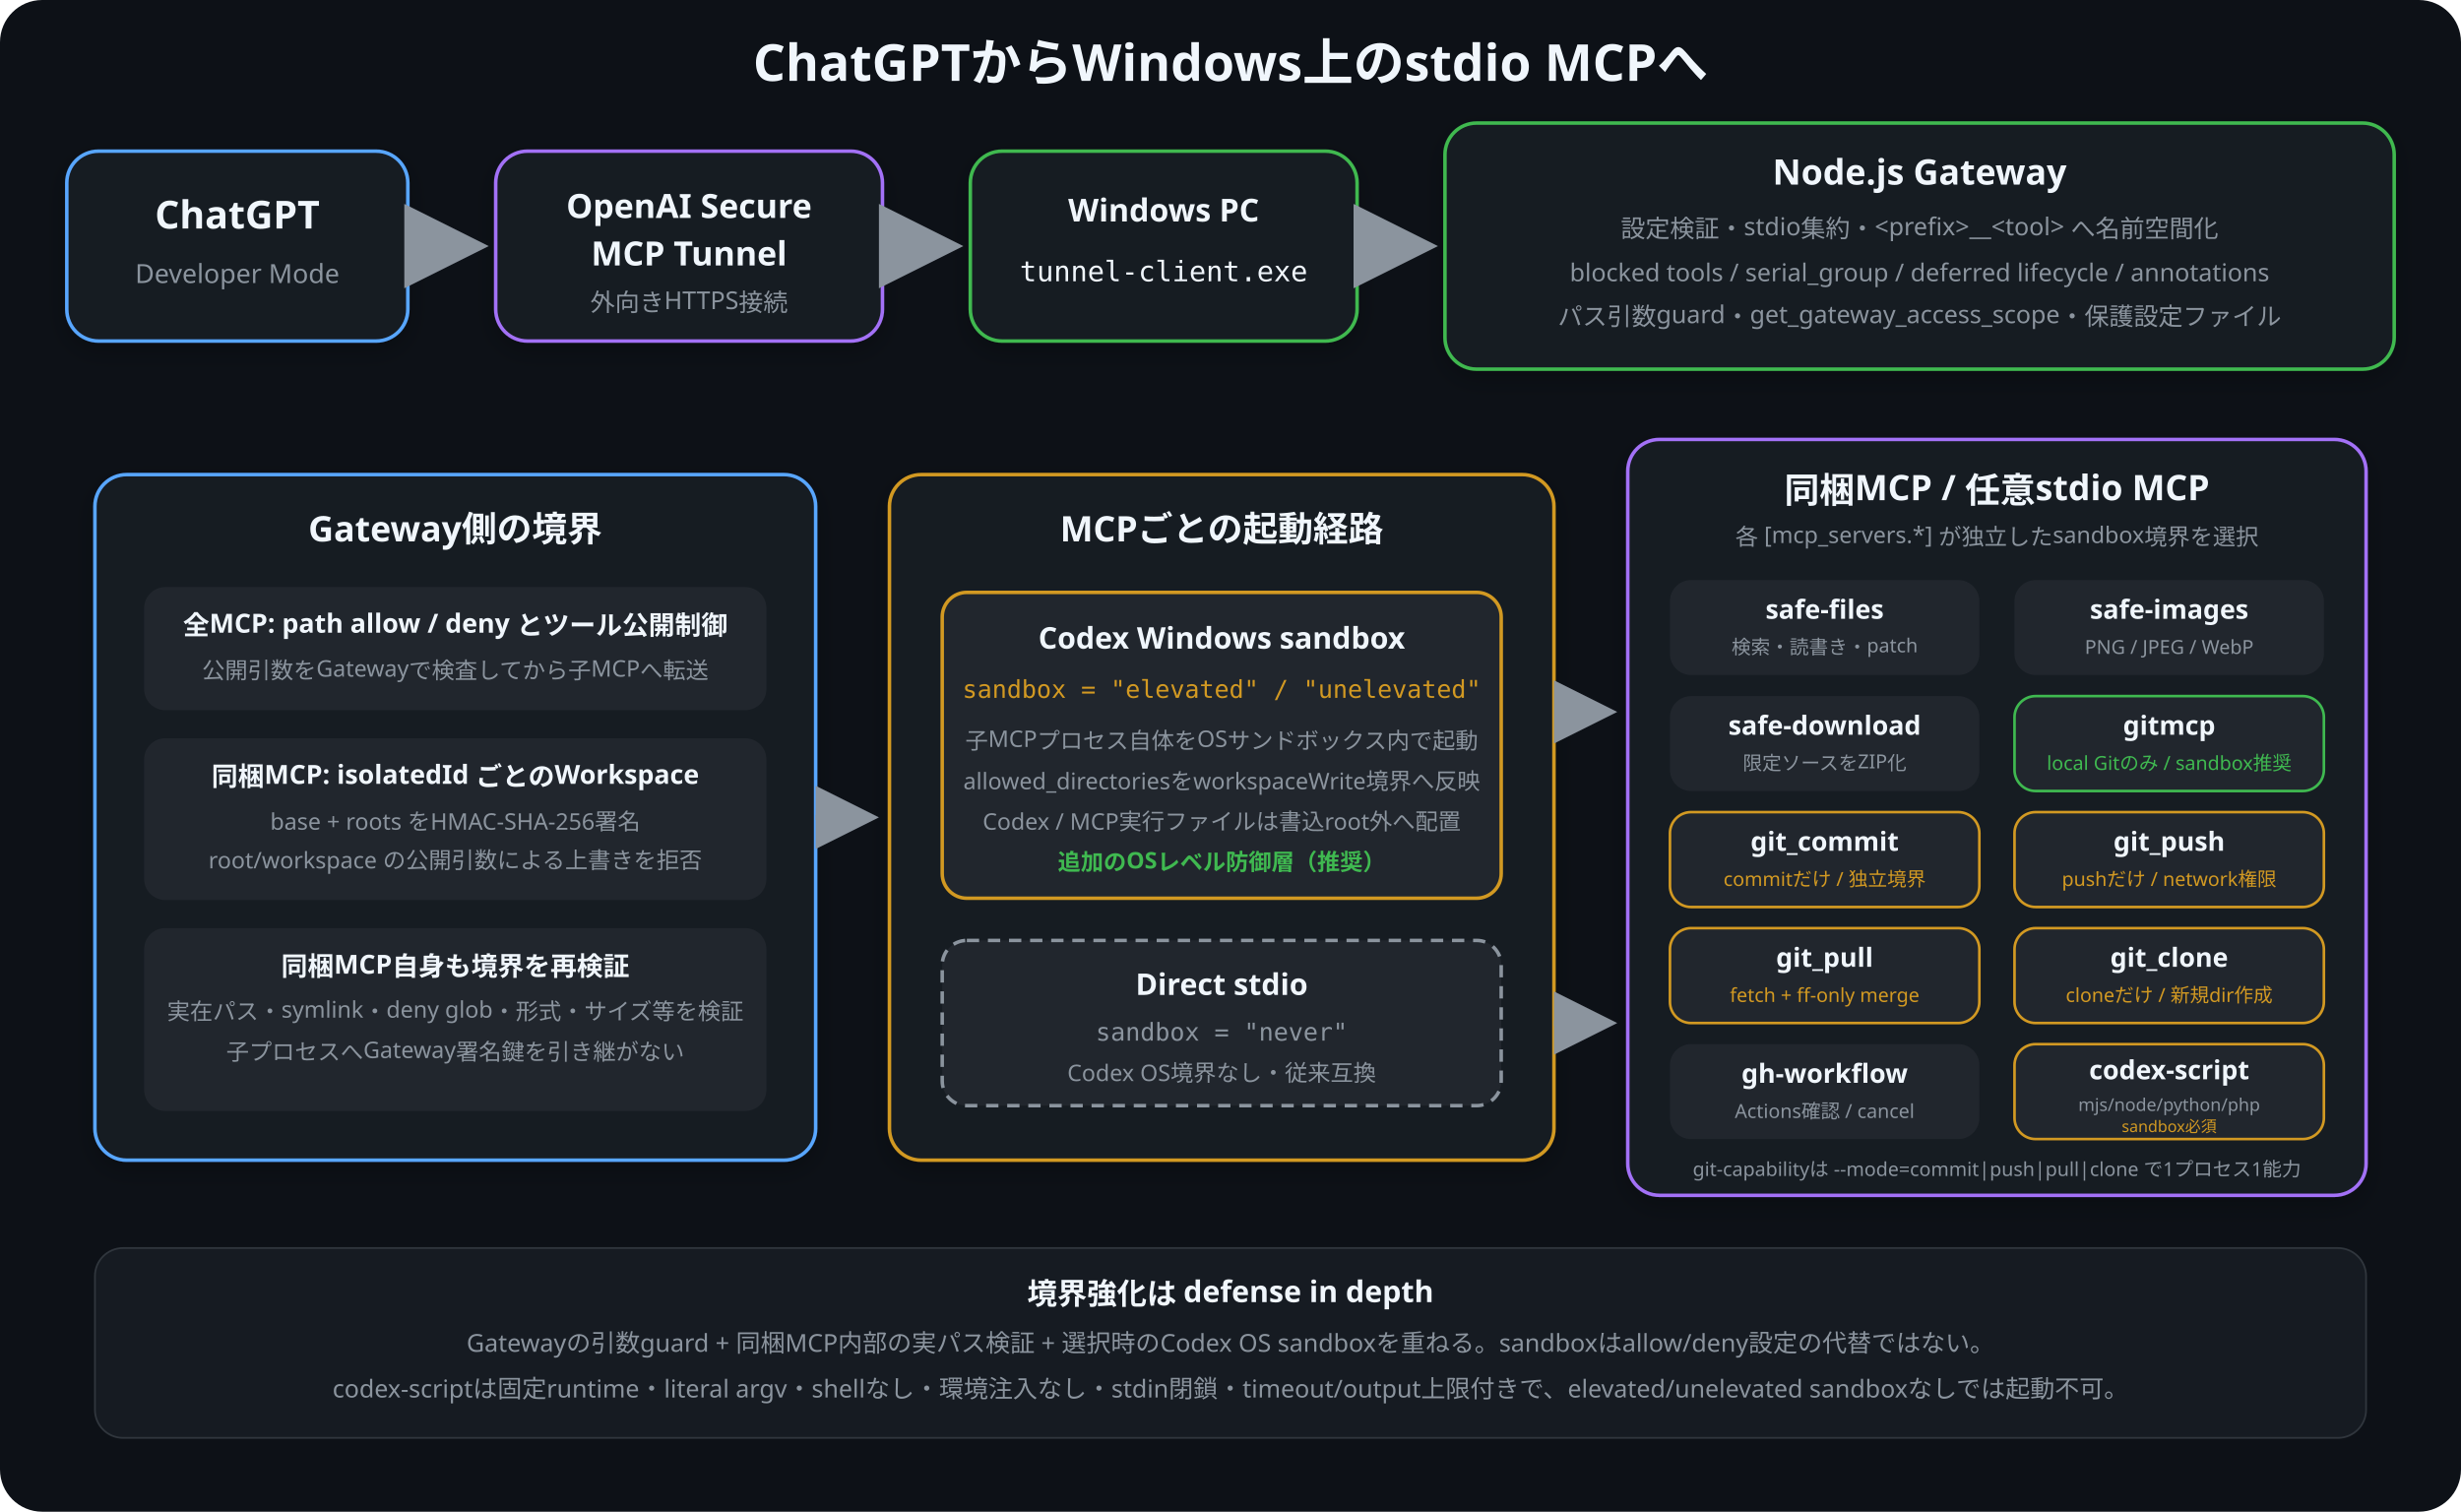
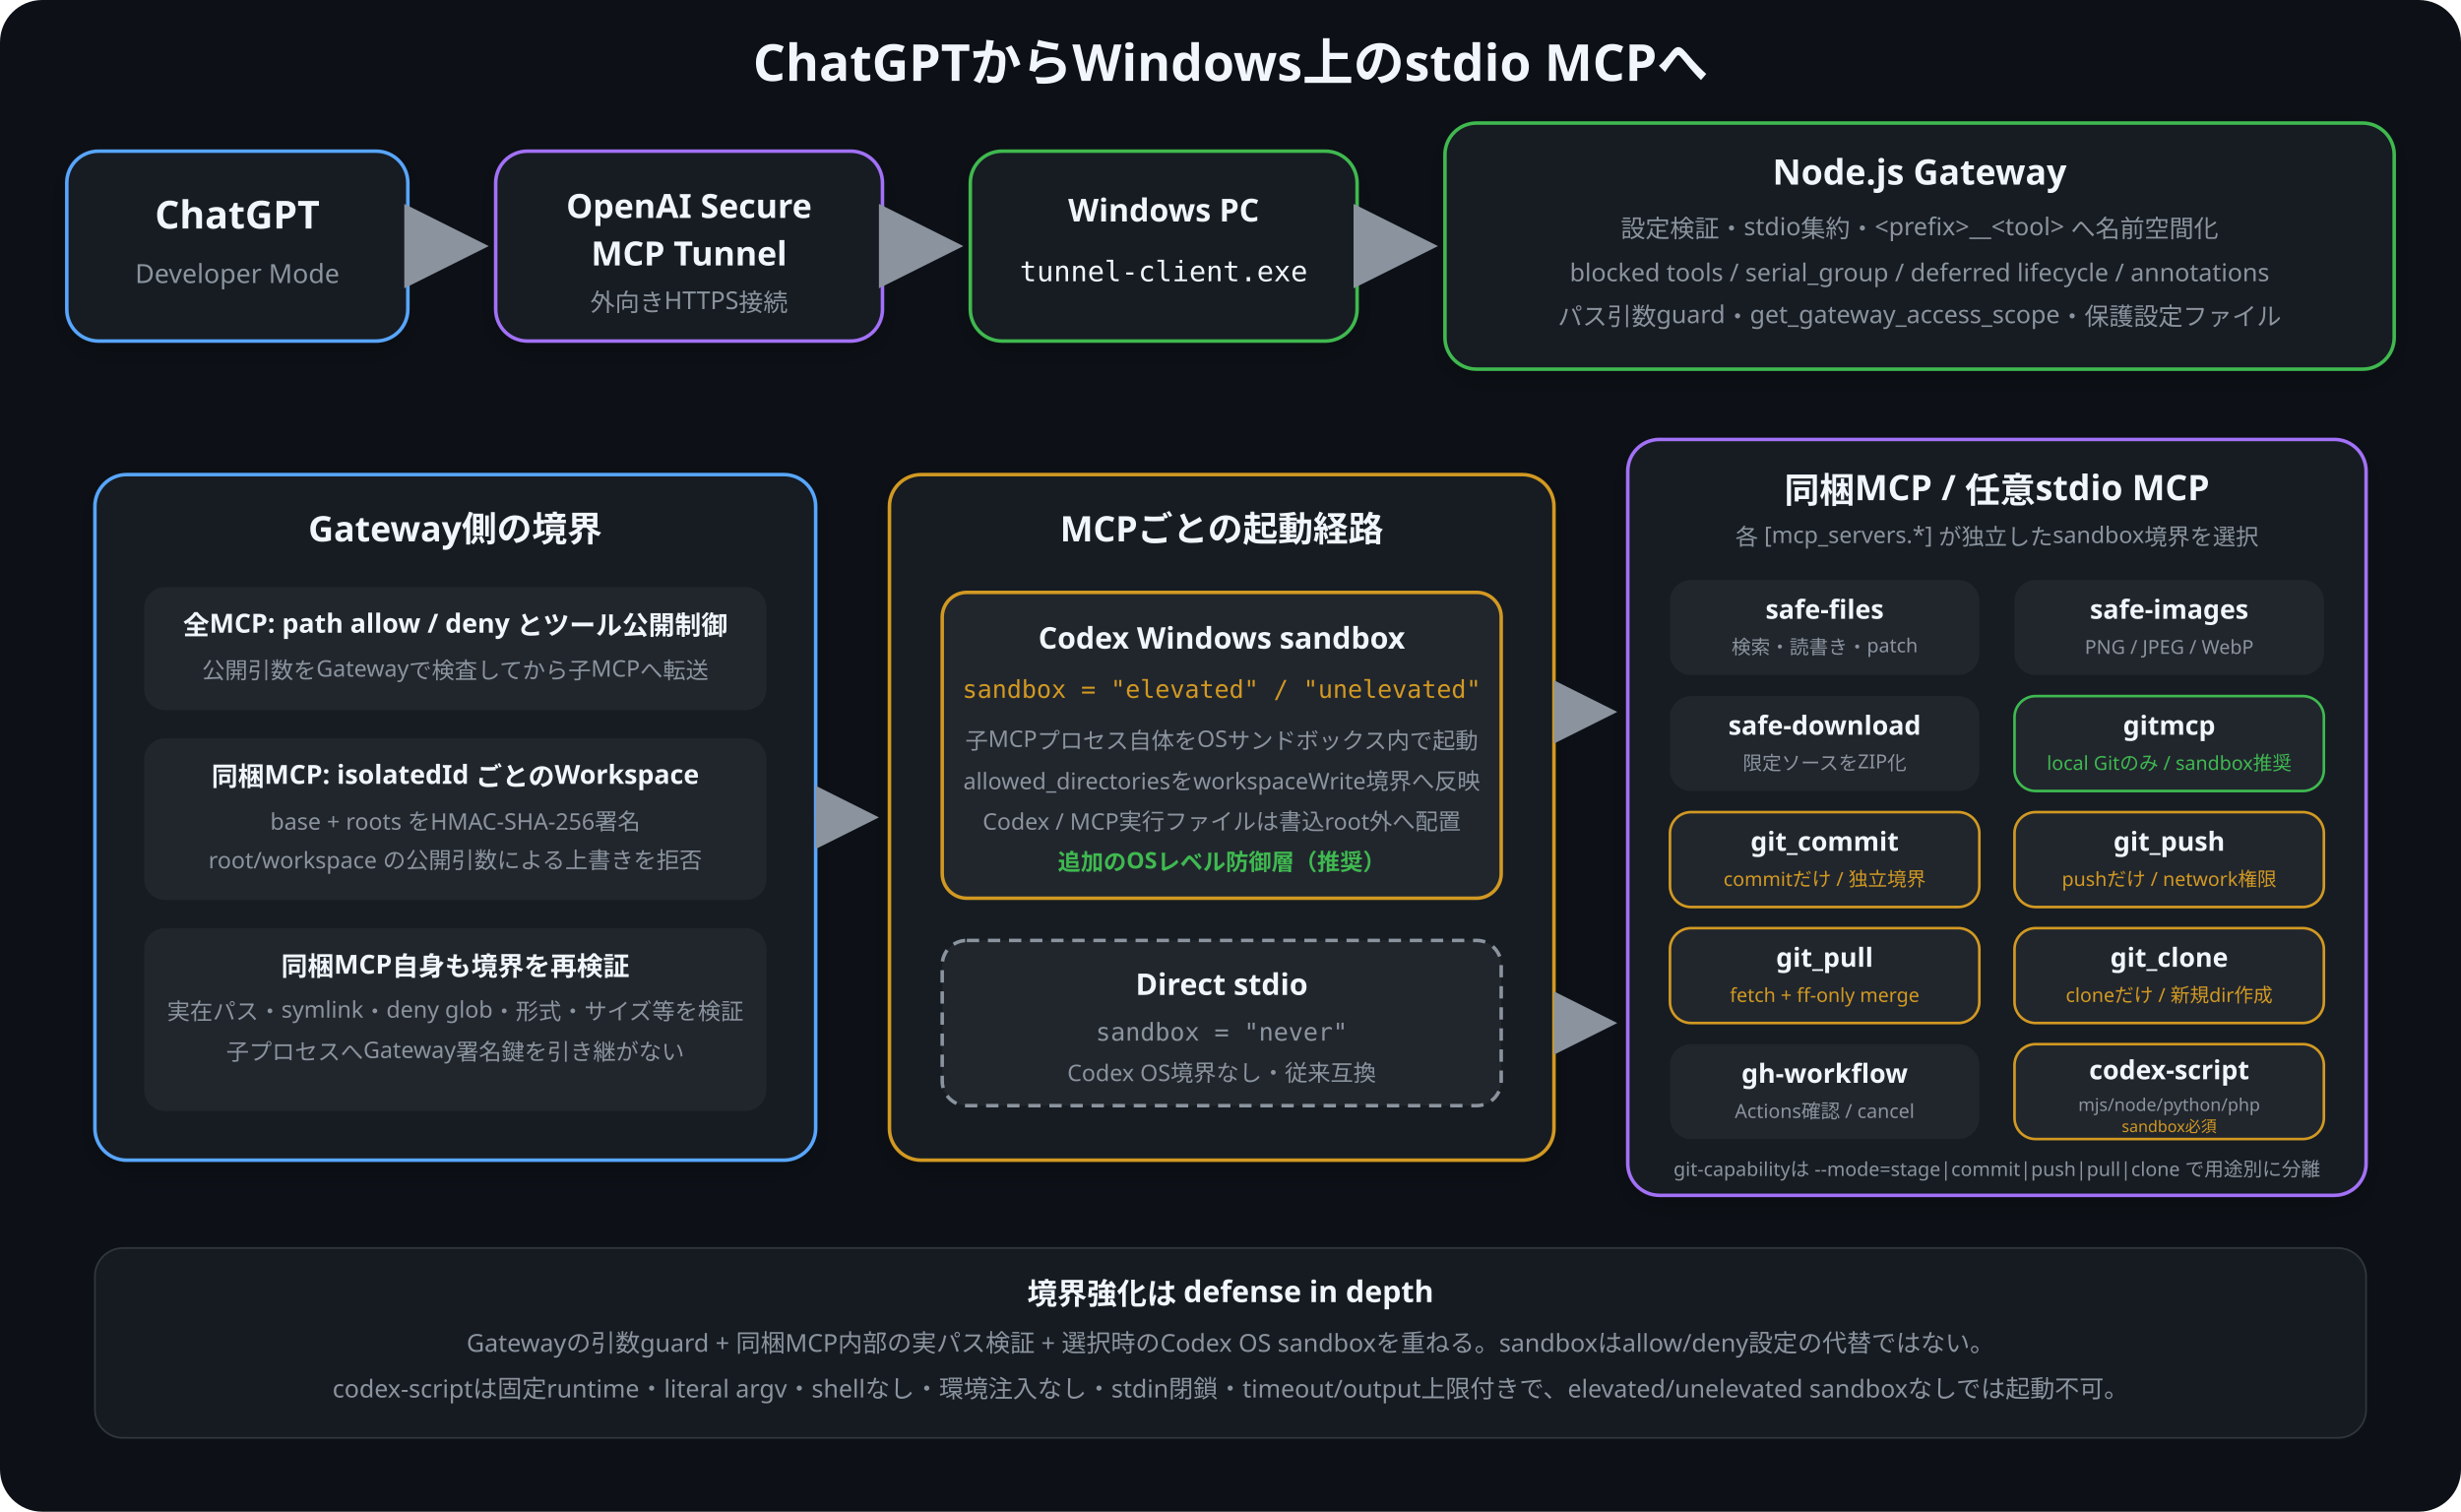
<svg xmlns="http://www.w3.org/2000/svg" width="1400" height="860" viewBox="0 0 1400 860" role="img" aria-labelledby="title desc">
  <defs>
    <marker id="arrow" markerWidth="12" markerHeight="12" refX="10" refY="6" orient="auto" markerUnits="strokeWidth">
      <path d="M0,0 L12,6 L0,12 z" fill="#8b949e" />
    </marker>
    <filter id="shadow" x="-20%" y="-20%" width="140%" height="140%">
      <feDropShadow dx="0" dy="5" stdDeviation="7" flood-color="#000000" flood-opacity="0.24" />
    </filter>
  </defs>
  <rect width="1400" height="860" rx="24" fill="#0d1117" />
  <text x="700" y="46" text-anchor="middle" fill="#f0f6fc" font-family="Segoe UI, sans-serif" font-size="29" font-weight="700">ChatGPTからWindows上のstdio MCPへ</text>
  <rect x="38" y="86" width="194" height="108" rx="18" fill="#161b22" stroke="#58a6ff" stroke-width="2" filter="url(#shadow)" />
  <text x="135" y="130" text-anchor="middle" fill="#f0f6fc" font-family="Segoe UI, sans-serif" font-size="22" font-weight="700">ChatGPT</text>
  <text x="135" y="161" text-anchor="middle" fill="#8b949e" font-family="Segoe UI, sans-serif" font-size="15">Developer Mode</text>
  <rect x="282" y="86" width="220" height="108" rx="18" fill="#161b22" stroke="#a371f7" stroke-width="2" filter="url(#shadow)" />
  <text x="392" y="124" text-anchor="middle" fill="#f0f6fc" font-family="Segoe UI, sans-serif" font-size="19" font-weight="700">OpenAI Secure</text>
  <text x="392" y="151" text-anchor="middle" fill="#f0f6fc" font-family="Segoe UI, sans-serif" font-size="19" font-weight="700">MCP Tunnel</text>
  <text x="392" y="177" text-anchor="middle" fill="#8b949e" font-family="Segoe UI, sans-serif" font-size="14">外向きHTTPS接続</text>
  <rect x="552" y="86" width="220" height="108" rx="18" fill="#161b22" stroke="#3fb950" stroke-width="2" filter="url(#shadow)" />
  <text x="662" y="126" text-anchor="middle" fill="#f0f6fc" font-family="Segoe UI, sans-serif" font-size="18" font-weight="700">Windows PC</text>
  <text x="662" y="160" text-anchor="middle" fill="#f0f6fc" font-family="Consolas, monospace" font-size="16">tunnel-client.exe</text>
  <rect x="822" y="70" width="540" height="140" rx="18" fill="#161b22" stroke="#3fb950" stroke-width="2" filter="url(#shadow)" />
  <text x="1092" y="105" text-anchor="middle" fill="#f0f6fc" font-family="Segoe UI, sans-serif" font-size="20" font-weight="700">Node.js Gateway</text>
  <text x="1092" y="135" text-anchor="middle" fill="#8b949e" font-family="Segoe UI, sans-serif" font-size="14">設定検証・stdio集約・&lt;prefix&gt;__&lt;tool&gt; へ名前空間化</text>
  <text x="1092" y="160" text-anchor="middle" fill="#8b949e" font-family="Segoe UI, sans-serif" font-size="14">blocked tools / serial_group / deferred lifecycle / annotations</text>
  <text x="1092" y="185" text-anchor="middle" fill="#8b949e" font-family="Segoe UI, sans-serif" font-size="14">パス引数guard・get_gateway_access_scope・保護設定ファイル</text>
  <line x1="232" y1="140" x2="270" y2="140" stroke="#8b949e" stroke-width="4" marker-end="url(#arrow)" />
  <line x1="502" y1="140" x2="540" y2="140" stroke="#8b949e" stroke-width="4" marker-end="url(#arrow)" />
  <line x1="772" y1="140" x2="810" y2="140" stroke="#8b949e" stroke-width="4" marker-end="url(#arrow)" />
  <rect x="54" y="270" width="410" height="390" rx="18" fill="#161b22" stroke="#58a6ff" stroke-width="2" filter="url(#shadow)" />
  <text x="259" y="308" text-anchor="middle" fill="#f0f6fc" font-family="Segoe UI, sans-serif" font-size="20" font-weight="700">Gateway側の境界</text>
  <rect x="82" y="334" width="354" height="70" rx="12" fill="#21262d" />
  <text x="259" y="361" text-anchor="middle" fill="#f0f6fc" font-family="Segoe UI, sans-serif" font-size="15" font-weight="700">全MCP: path allow / deny とツール公開制御</text>
  <text x="259" y="386" text-anchor="middle" fill="#8b949e" font-family="Segoe UI, sans-serif" font-size="13">公開引数をGatewayで検査してから子MCPへ転送</text>
  <rect x="82" y="420" width="354" height="92" rx="12" fill="#21262d" />
  <text x="259" y="447" text-anchor="middle" fill="#f0f6fc" font-family="Segoe UI, sans-serif" font-size="15" font-weight="700">同梱MCP: isolatedId ごとのWorkspace</text>
  <text x="259" y="472" text-anchor="middle" fill="#8b949e" font-family="Segoe UI, sans-serif" font-size="13">base + roots をHMAC-SHA-256署名</text>
  <text x="259" y="494" text-anchor="middle" fill="#8b949e" font-family="Segoe UI, sans-serif" font-size="13">root/workspace の公開引数による上書きを拒否</text>
  <rect x="82" y="528" width="354" height="104" rx="12" fill="#21262d" />
  <text x="259" y="555" text-anchor="middle" fill="#f0f6fc" font-family="Segoe UI, sans-serif" font-size="15" font-weight="700">同梱MCP自身も境界を再検証</text>
  <text x="259" y="580" text-anchor="middle" fill="#8b949e" font-family="Segoe UI, sans-serif" font-size="13">実在パス・symlink・deny glob・形式・サイズ等を検証</text>
  <text x="259" y="603" text-anchor="middle" fill="#8b949e" font-family="Segoe UI, sans-serif" font-size="13">子プロセスへGateway署名鍵を引き継がない</text>
  <rect x="506" y="270" width="378" height="390" rx="18" fill="#161b22" stroke="#d29922" stroke-width="2" filter="url(#shadow)" />
  <text x="695" y="308" text-anchor="middle" fill="#f0f6fc" font-family="Segoe UI, sans-serif" font-size="20" font-weight="700">MCPごとの起動経路</text>
  <rect x="536" y="337" width="318" height="174" rx="14" fill="#21262d" stroke="#d29922" stroke-width="2" />
  <text x="695" y="369" text-anchor="middle" fill="#f0f6fc" font-family="Segoe UI, sans-serif" font-size="17" font-weight="700">Codex Windows sandbox</text>
  <text x="695" y="397" text-anchor="middle" fill="#d29922" font-family="Consolas, monospace" font-size="14">sandbox = "elevated" / "unelevated"</text>
  <text x="695" y="426" text-anchor="middle" fill="#8b949e" font-family="Segoe UI, sans-serif" font-size="13">子MCPプロセス自体をOSサンドボックス内で起動</text>
  <text x="695" y="449" text-anchor="middle" fill="#8b949e" font-family="Segoe UI, sans-serif" font-size="13">allowed_directoriesをworkspaceWrite境界へ反映</text>
  <text x="695" y="472" text-anchor="middle" fill="#8b949e" font-family="Segoe UI, sans-serif" font-size="13">Codex / MCP実行ファイルは書込root外へ配置</text>
  <text x="695" y="495" text-anchor="middle" fill="#3fb950" font-family="Segoe UI, sans-serif" font-size="13" font-weight="700">追加のOSレベル防御層（推奨）</text>
  <rect x="536" y="535" width="318" height="94" rx="14" fill="#21262d" stroke="#8b949e" stroke-width="2" stroke-dasharray="7 5" />
  <text x="695" y="566" text-anchor="middle" fill="#f0f6fc" font-family="Segoe UI, sans-serif" font-size="17" font-weight="700">Direct stdio</text>
  <text x="695" y="592" text-anchor="middle" fill="#8b949e" font-family="Consolas, monospace" font-size="14">sandbox = "never"</text>
  <text x="695" y="615" text-anchor="middle" fill="#8b949e" font-family="Segoe UI, sans-serif" font-size="13">Codex OS境界なし・従来互換</text>
  <line x1="464" y1="465" x2="494" y2="465" stroke="#8b949e" stroke-width="3" marker-end="url(#arrow)" />
  <rect x="926" y="250" width="420" height="430" rx="18" fill="#161b22" stroke="#a371f7" stroke-width="2" filter="url(#shadow)" />
  <text x="1136" y="286" text-anchor="middle" fill="#f0f6fc" font-family="Segoe UI, sans-serif" font-size="20" font-weight="700">同梱MCP / 任意stdio MCP</text>
  <text x="1136" y="310" text-anchor="middle" fill="#8b949e" font-family="Segoe UI, sans-serif" font-size="13">各 [mcp_servers.*] が独立したsandbox境界を選択</text>
  <rect x="950" y="330" width="176" height="54" rx="12" fill="#21262d" />
  <text x="1038" y="352" text-anchor="middle" fill="#f0f6fc" font-family="Segoe UI, sans-serif" font-size="15" font-weight="700">safe-files</text>
  <text x="1038" y="372" text-anchor="middle" fill="#8b949e" font-family="Segoe UI, sans-serif" font-size="11">検索・読書き・patch</text>
  <rect x="1146" y="330" width="176" height="54" rx="12" fill="#21262d" />
  <text x="1234" y="352" text-anchor="middle" fill="#f0f6fc" font-family="Segoe UI, sans-serif" font-size="15" font-weight="700">safe-images</text>
  <text x="1234" y="372" text-anchor="middle" fill="#8b949e" font-family="Segoe UI, sans-serif" font-size="11">PNG / JPEG / WebP</text>
  <rect x="950" y="396" width="176" height="54" rx="12" fill="#21262d" />
  <text x="1038" y="418" text-anchor="middle" fill="#f0f6fc" font-family="Segoe UI, sans-serif" font-size="15" font-weight="700">safe-download</text>
  <text x="1038" y="438" text-anchor="middle" fill="#8b949e" font-family="Segoe UI, sans-serif" font-size="11">限定ソースをZIP化</text>
  <rect x="1146" y="396" width="176" height="54" rx="12" fill="#21262d" stroke="#3fb950" stroke-width="1.5" />
  <text x="1234" y="418" text-anchor="middle" fill="#f0f6fc" font-family="Segoe UI, sans-serif" font-size="15" font-weight="700">gitmcp</text>
  <text x="1234" y="438" text-anchor="middle" fill="#3fb950" font-family="Segoe UI, sans-serif" font-size="11">local Gitのみ / sandbox推奨</text>
  <rect x="950" y="462" width="176" height="54" rx="12" fill="#21262d" stroke="#d29922" stroke-width="1.5" />
  <text x="1038" y="484" text-anchor="middle" fill="#f0f6fc" font-family="Segoe UI, sans-serif" font-size="15" font-weight="700">git_commit</text>
  <text x="1038" y="504" text-anchor="middle" fill="#d29922" font-family="Segoe UI, sans-serif" font-size="11">commitだけ / 独立境界</text>
  <rect x="1146" y="462" width="176" height="54" rx="12" fill="#21262d" stroke="#d29922" stroke-width="1.5" />
  <text x="1234" y="484" text-anchor="middle" fill="#f0f6fc" font-family="Segoe UI, sans-serif" font-size="15" font-weight="700">git_push</text>
  <text x="1234" y="504" text-anchor="middle" fill="#d29922" font-family="Segoe UI, sans-serif" font-size="11">pushだけ / network権限</text>
  <rect x="950" y="528" width="176" height="54" rx="12" fill="#21262d" stroke="#d29922" stroke-width="1.5" />
  <text x="1038" y="550" text-anchor="middle" fill="#f0f6fc" font-family="Segoe UI, sans-serif" font-size="15" font-weight="700">git_pull</text>
  <text x="1038" y="570" text-anchor="middle" fill="#d29922" font-family="Segoe UI, sans-serif" font-size="11">fetch + ff-only merge</text>
  <rect x="1146" y="528" width="176" height="54" rx="12" fill="#21262d" stroke="#d29922" stroke-width="1.5" />
  <text x="1234" y="550" text-anchor="middle" fill="#f0f6fc" font-family="Segoe UI, sans-serif" font-size="15" font-weight="700">git_clone</text>
  <text x="1234" y="570" text-anchor="middle" fill="#d29922" font-family="Segoe UI, sans-serif" font-size="11">cloneだけ / 新規dir作成</text>
  <rect x="950" y="594" width="176" height="54" rx="12" fill="#21262d" />
  <text x="1038" y="616" text-anchor="middle" fill="#f0f6fc" font-family="Segoe UI, sans-serif" font-size="15" font-weight="700">gh-workflow</text>
  <text x="1038" y="636" text-anchor="middle" fill="#8b949e" font-family="Segoe UI, sans-serif" font-size="11">Actions確認 / cancel</text>
  <rect x="1146" y="594" width="176" height="54" rx="12" fill="#21262d" stroke="#d29922" stroke-width="1.5" />
  <text x="1234" y="614" text-anchor="middle" fill="#f0f6fc" font-family="Segoe UI, sans-serif" font-size="15" font-weight="700">codex-script</text>
  <text x="1234" y="632" text-anchor="middle" fill="#8b949e" font-family="Segoe UI, sans-serif" font-size="10">mjs/node/python/php</text>
  <text x="1234" y="644" text-anchor="middle" fill="#d29922" font-family="Segoe UI, sans-serif" font-size="9">sandbox必須</text>
-   <text x="1136" y="669" text-anchor="middle" fill="#8b949e" font-family="Segoe UI, sans-serif" font-size="11">git-capabilityは --mode=commit|push|pull|clone で1プロセス1能力</text>
+   <text x="1136" y="669" text-anchor="middle" fill="#8b949e" font-family="Segoe UI, sans-serif" font-size="11">git-capabilityは --mode=stage|commit|push|pull|clone で用途別に分離</text>
  <line x1="884" y1="405" x2="914" y2="405" stroke="#d29922" stroke-width="3" marker-end="url(#arrow)" />
  <line x1="884" y1="582" x2="914" y2="582" stroke="#8b949e" stroke-width="3" stroke-dasharray="7 5" marker-end="url(#arrow)" />
  <rect x="54" y="710" width="1292" height="108" rx="16" fill="#161b22" stroke="#30363d" />
  <text x="700" y="742" text-anchor="middle" fill="#f0f6fc" font-family="Segoe UI, sans-serif" font-size="17" font-weight="700">境界強化は defense in depth</text>
  <text x="700" y="769" text-anchor="middle" fill="#8b949e" font-family="Segoe UI, sans-serif" font-size="14">Gatewayの引数guard + 同梱MCP内部の実パス検証 + 選択時のCodex OS sandboxを重ねる。sandboxはallow/deny設定の代替ではない。</text>
  <text x="700" y="795" text-anchor="middle" fill="#8b949e" font-family="Segoe UI, sans-serif" font-size="14">codex-scriptは固定runtime・literal argv・shellなし・環境注入なし・stdin閉鎖・timeout/output上限付きで、elevated/unelevated sandboxなしでは起動不可。</text>
</svg>
